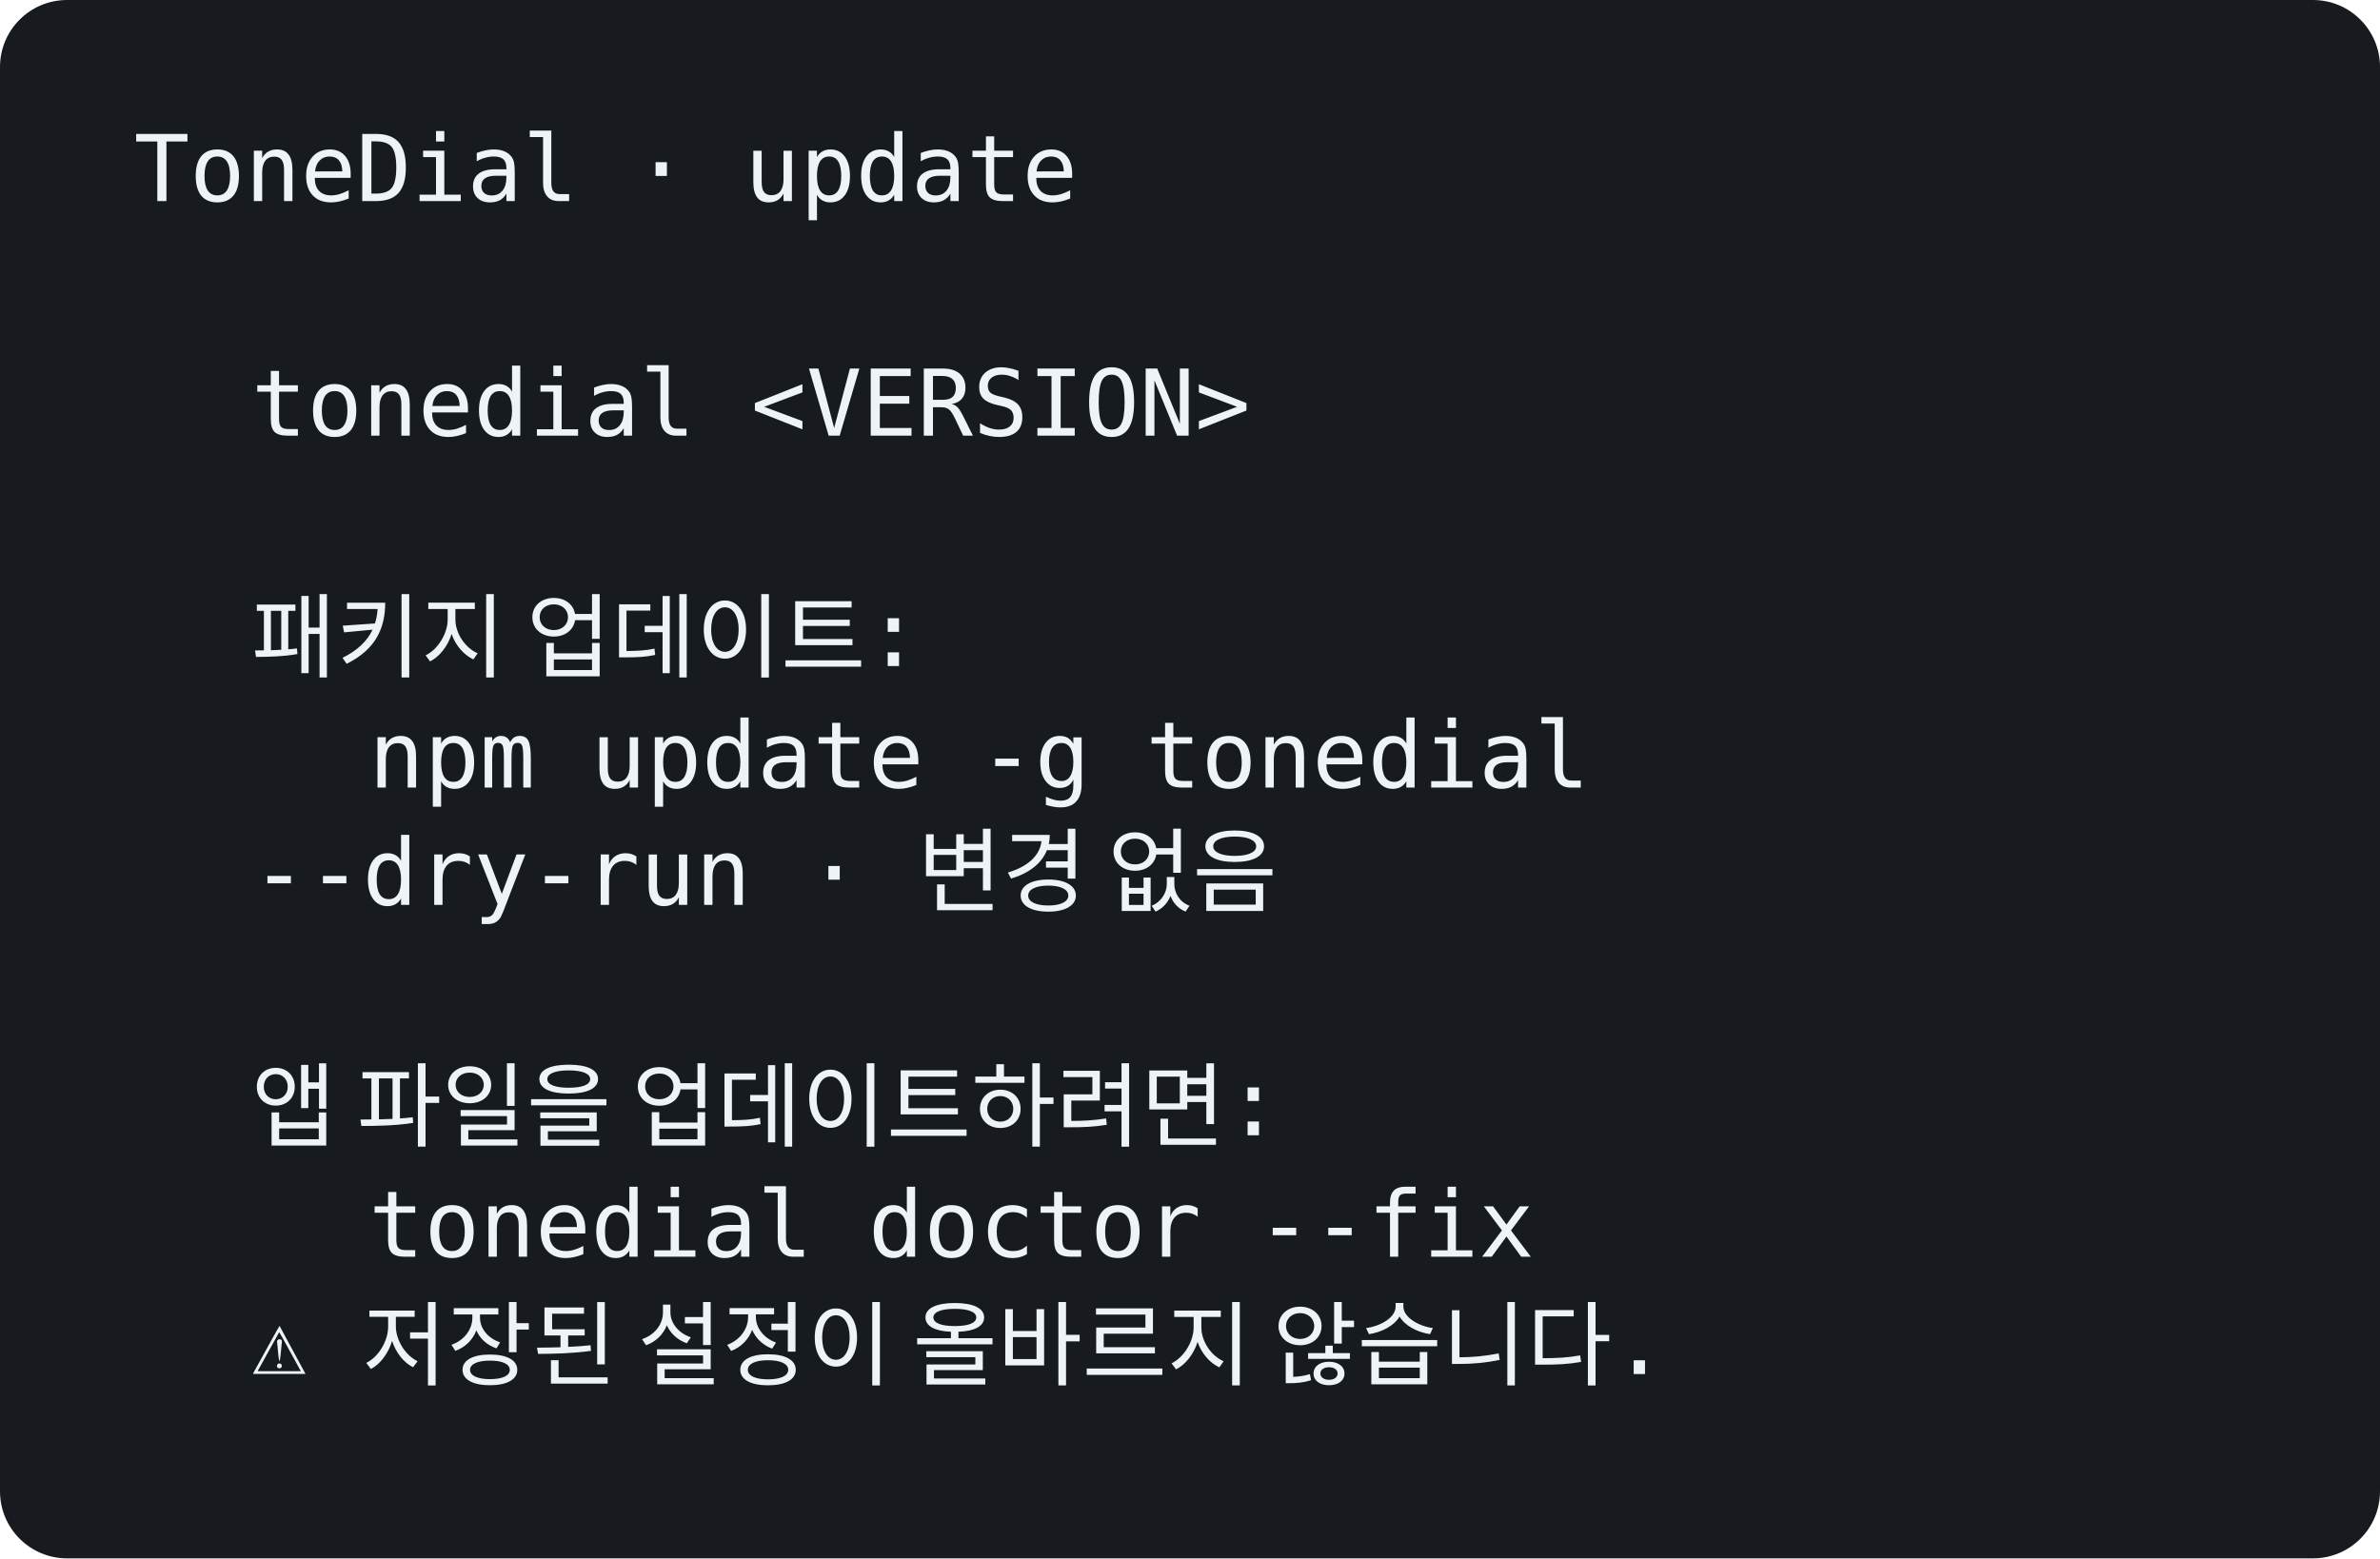
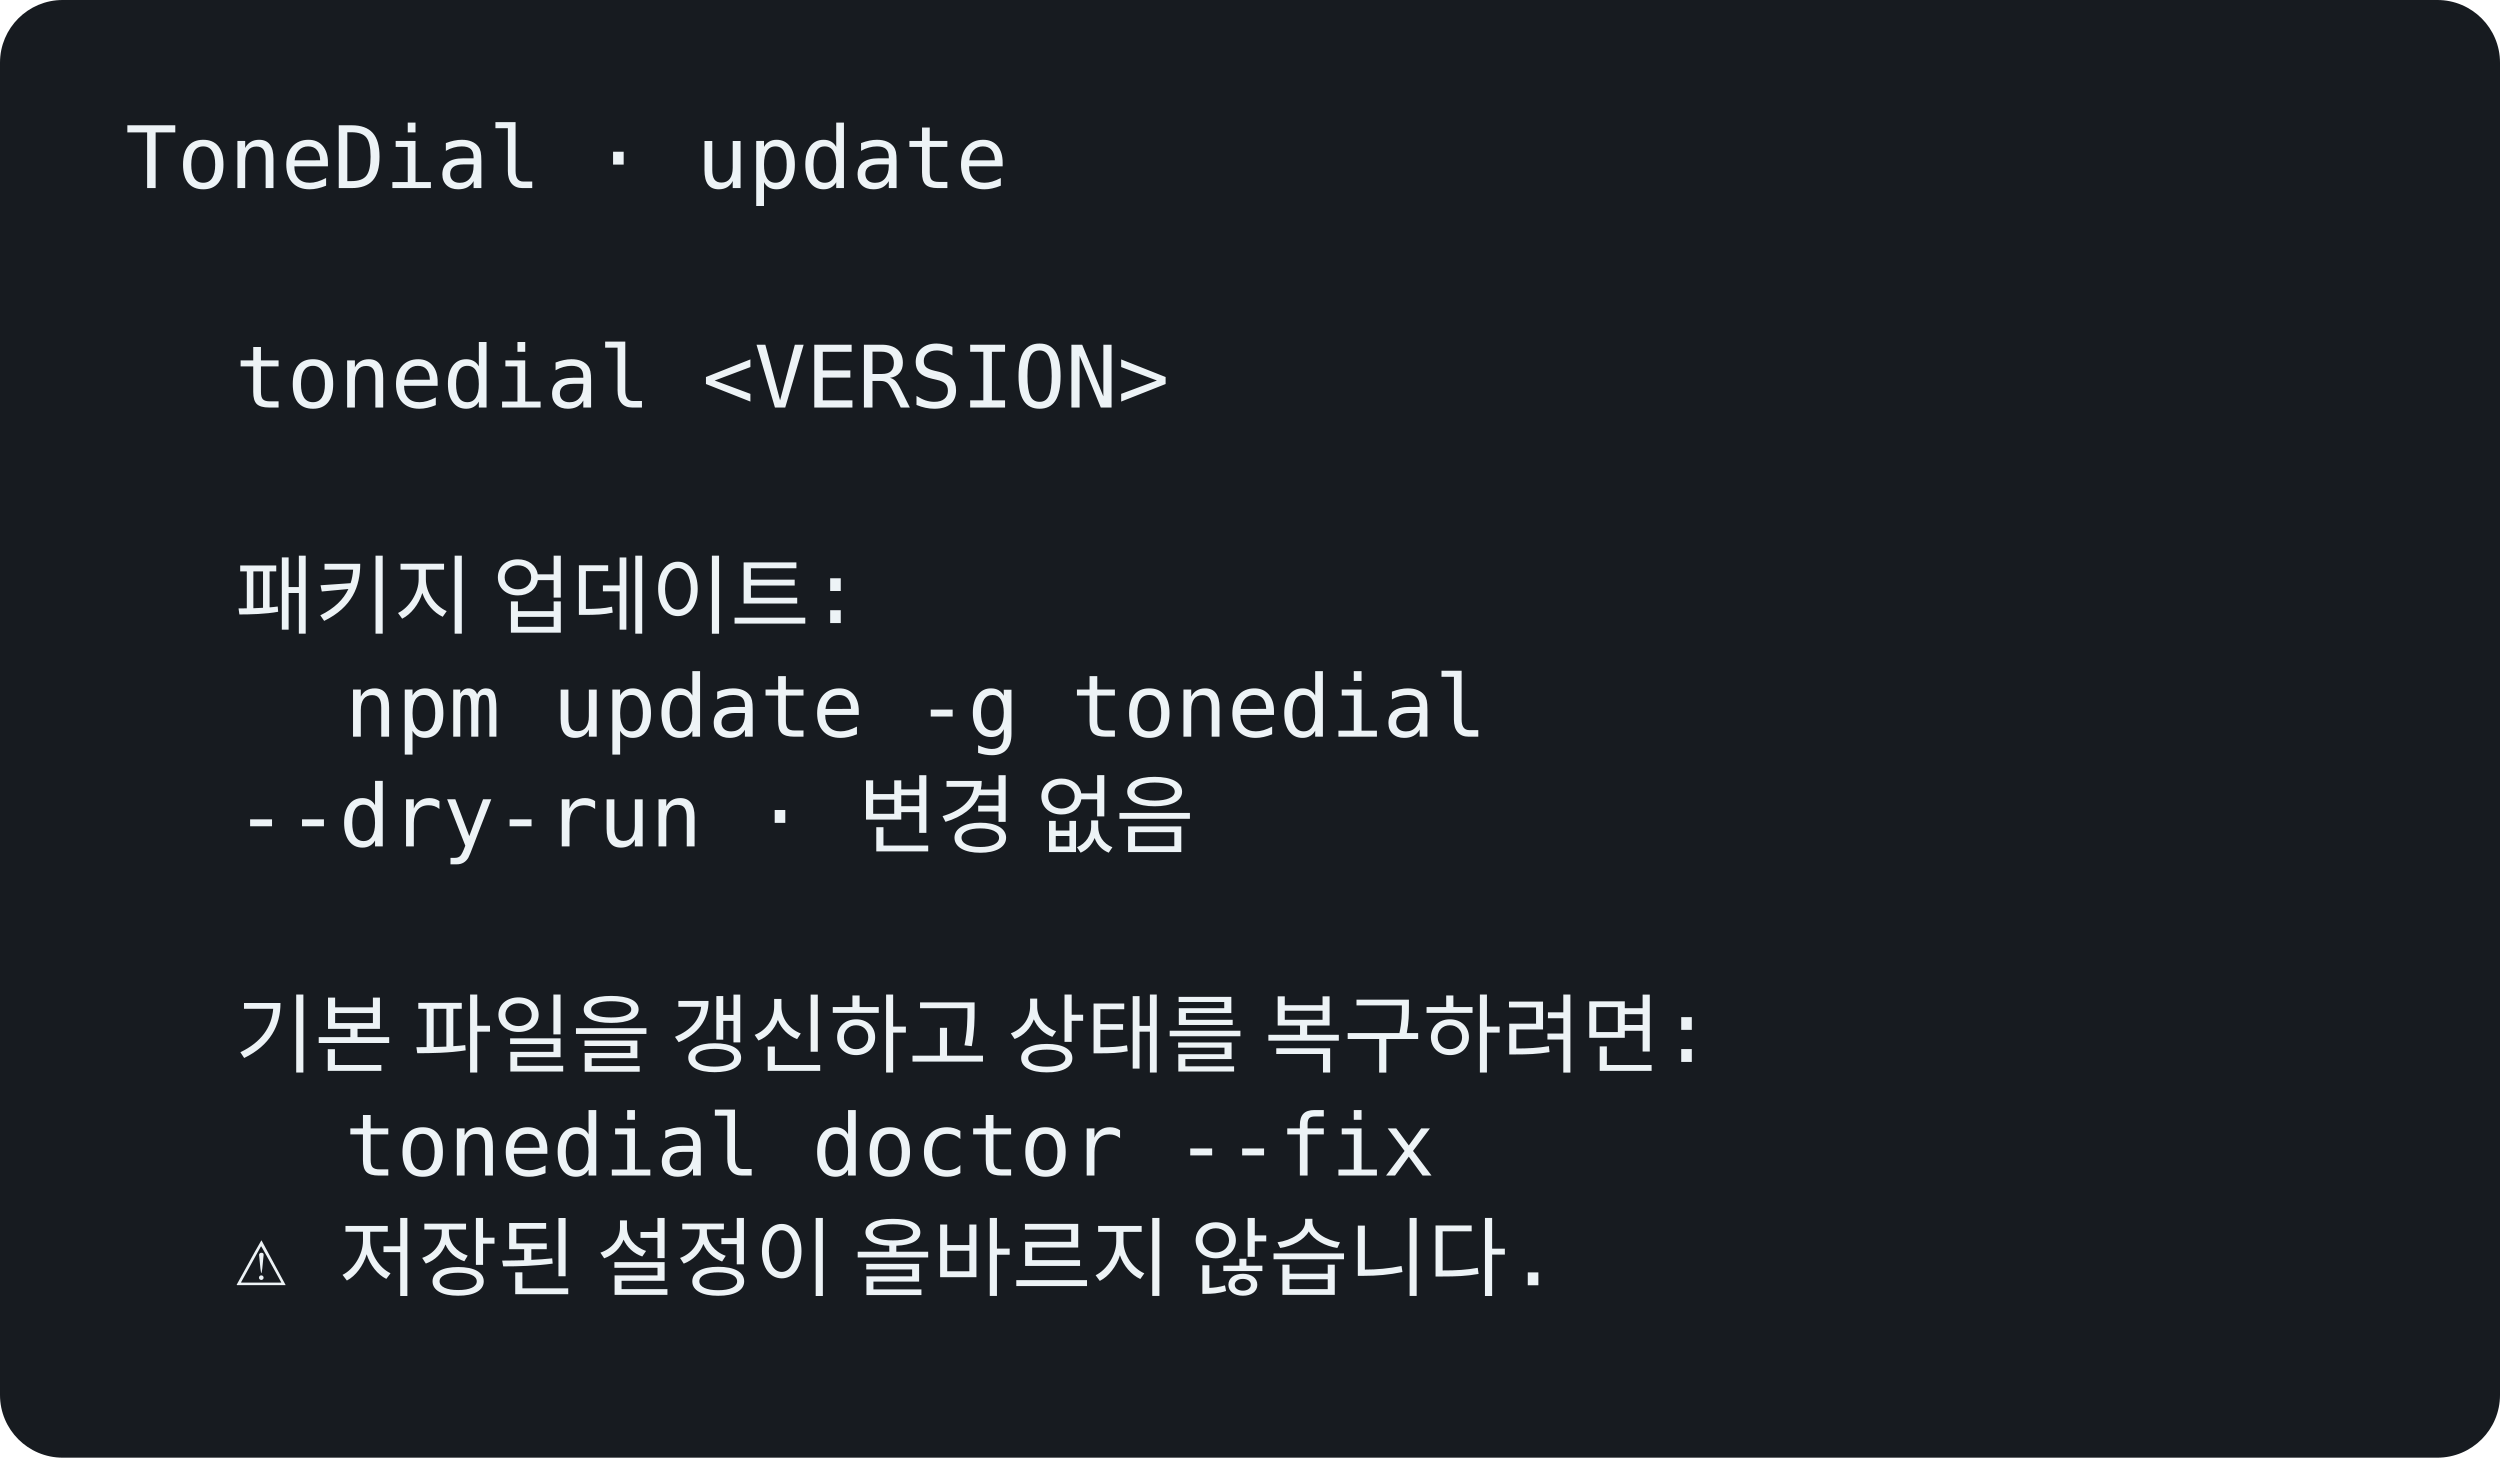
- <svg xmlns="http://www.w3.org/2000/svg" width="568" height="372" viewBox="0 0 568 372" role="img" aria-labelledby="title description">
+ <svg xmlns="http://www.w3.org/2000/svg" width="638" height="372" viewBox="0 0 638 372" role="img" aria-labelledby="title description">
  <rect width="100%" height="100%" rx="16" fill="#171b20" />
  <g font-family="ui-monospace, SFMono-Regular, Menlo, Consolas, monospace, system-ui" font-size="22">
    <text x="32" y="48" fill="#edf3f6" font-weight="400" opacity="1">ToneDial · update</text>
    <text x="60" y="104" fill="#edf3f6" font-weight="400" opacity="1">tonedial &lt;VERSION&gt;</text>
    <text x="60" y="160" fill="#edf3f6" font-weight="400" opacity="1">패키지 업데이트:</text>
    <text x="88" y="188" fill="#edf3f6" font-weight="400" opacity="1">npm update -g tonedial</text>
    <text x="60" y="216" fill="#edf3f6" font-weight="400" opacity="1">--dry-run · 변경 없음</text>
-     <text x="60" y="272" fill="#edf3f6" font-weight="400" opacity="1">앱 파일을 업데이트하려면:</text>
+     <text x="60" y="272" fill="#edf3f6" font-weight="400" opacity="1">기본 파일을 갱신하고 상태를 복구하려면:</text>
    <text x="88" y="300" fill="#edf3f6" font-weight="400" opacity="1">tonedial doctor --fix</text>
    <text x="60" y="328" fill="#edf3f6" font-weight="400" opacity="1">⚠ 저장된 설정이 올바르지 않습니다.</text>
  </g>
</svg>
